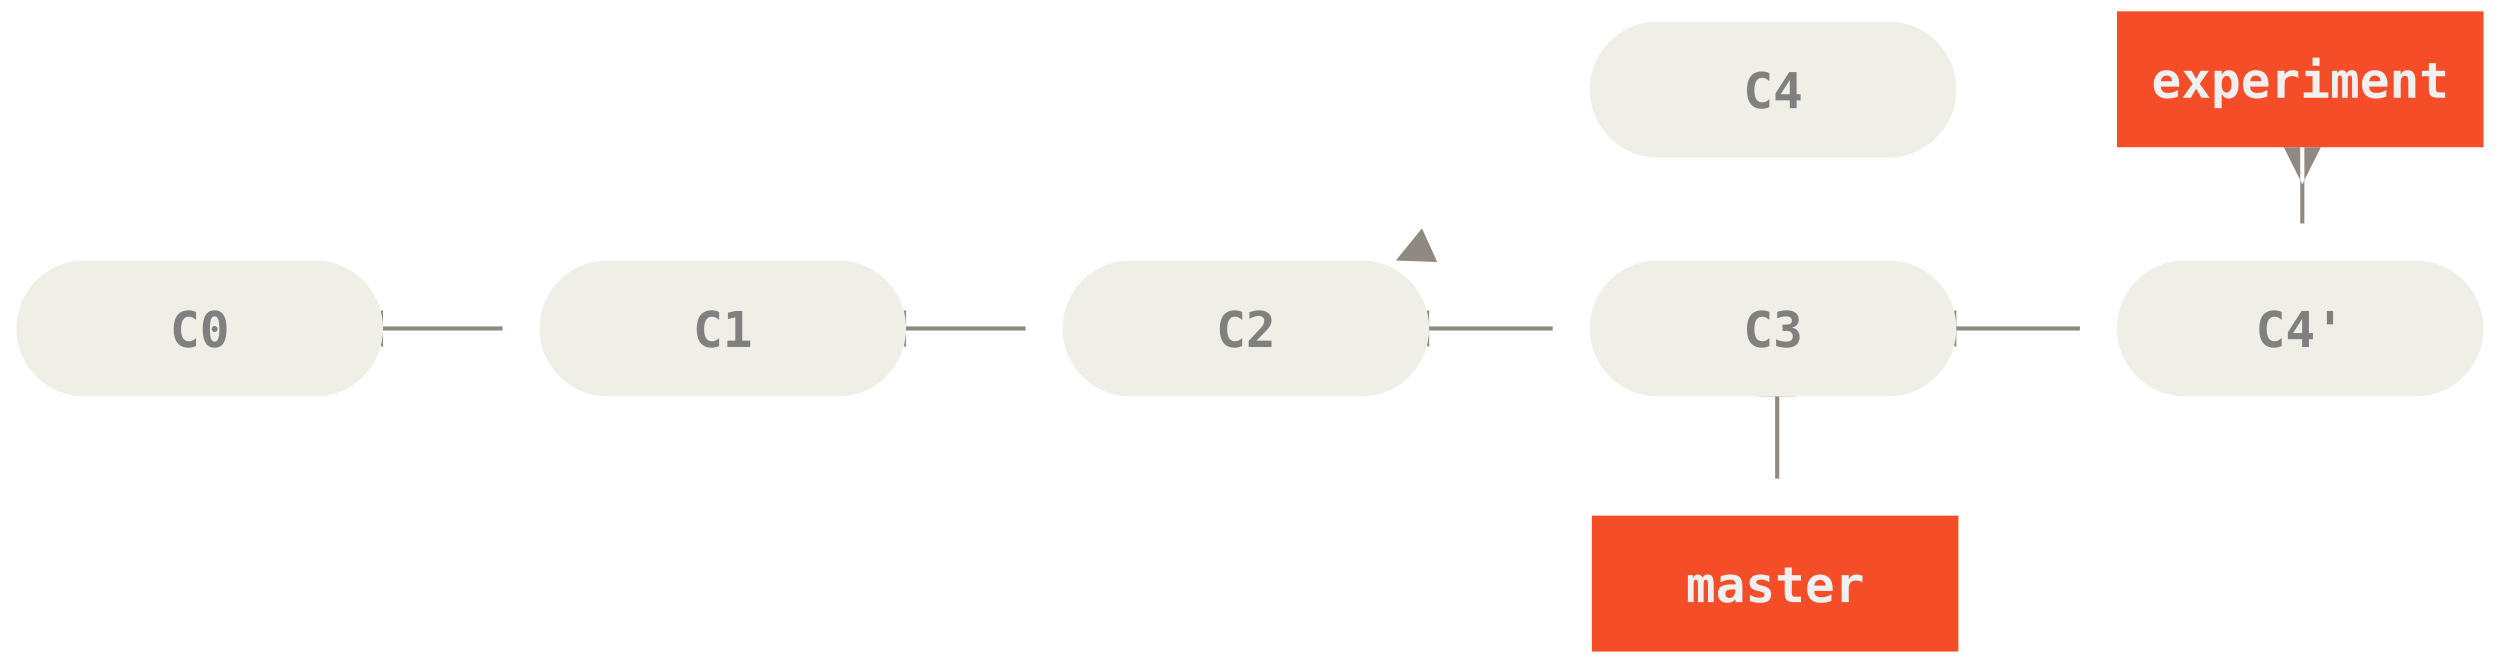
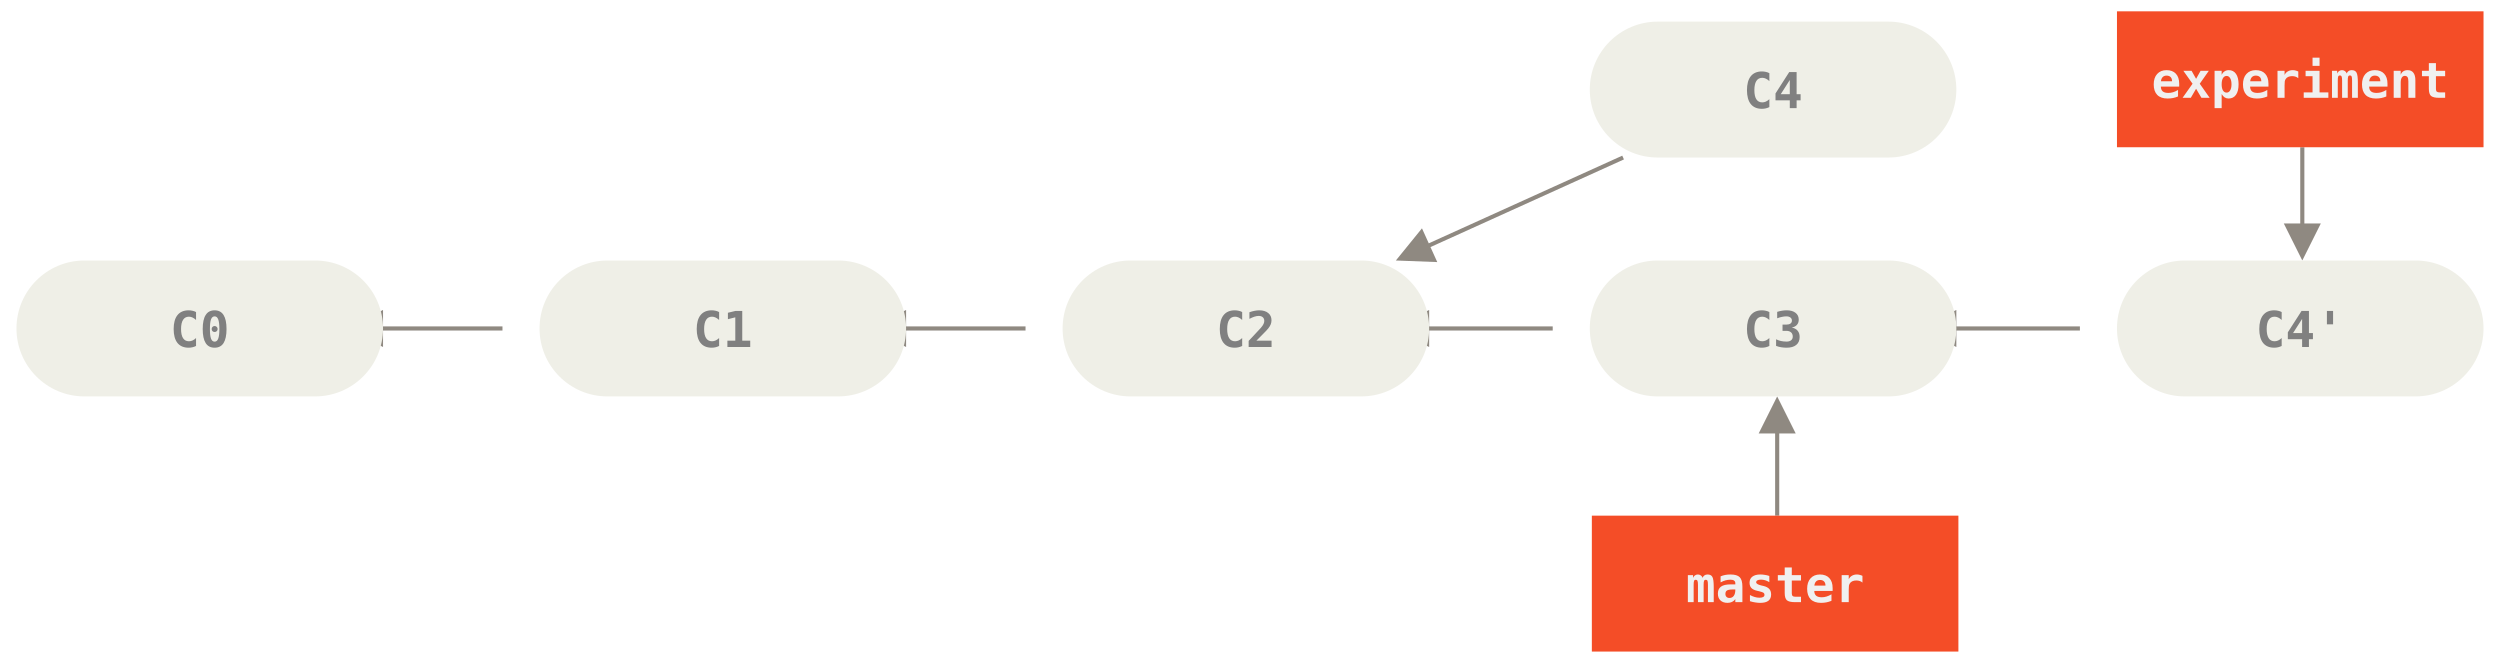
<svg xmlns="http://www.w3.org/2000/svg" version="1.1" width="1214" height="324.4" viewBox="0 0 607 162.2">
  <path d="m93 79.25h29v1h-29v4l-9-4.5 9-4.5z" fill="#8f8981" />
  <path d="m220 79.25h29v1h-29v4l-9-4.5 9-4.5z" fill="#8f8981" />
  <path d="m347 79.25h30v1h-30v4l-9-4.5 9-4.5z" fill="#8f8981" />
-   <path d="M394.086 38.25 L347.111 59.535 L345.254 55.437 L338.914 63.25 L348.969 63.634 L347.111 59.535 Z" fill="#8f8981" />
+   <path d="M393.88 37.795 L346.905 59.08 L345.254 55.437 L338.914 63.25 L348.969 63.634 L347.318 59.991 L394.293 38.705 Z" fill="#8f8981" />
  <path d="m475 79.25h30v1h-30v4l-9-4.5 9-4.5z" fill="#8f8981" />
-   <path d="m558.5 35.75v18.5h1v-18.5h4l-4.5 9-4.5-9z" fill="#8f8981" />
-   <path d="m431 96.25v19.95h1v-19.95h4l-4.5-9-4.5 9z" fill="#8f8981" />
+   <path d="m558.5 54.25v-18.5h1v18.5h4l-4.5 9-4.5-9h4z" fill="#8f8981" />
+   <path d="m431 105.25v19.95h1v-19.95h4l-4.5-9-4.5 9h4z" fill="#8f8981" />
  <g>
    <rect x="4" y="63.25" width="89" height="33" rx="16.5" ry="16.5" fill="#efefe7" />
    <text font-size="12px" font-weight="700" font-family="'JetBrains Mono', 'Source Code Pro', monospace" text-anchor="middle">
      <tspan x="48.5" y="84.25" fill="gray">C0</tspan>
    </text>
  </g>
  <g>
    <rect x="131" y="63.25" width="89" height="33" rx="16.5" ry="16.5" fill="#efefe7" />
    <text font-size="12px" font-weight="700" font-family="'JetBrains Mono', 'Source Code Pro', monospace" text-anchor="middle">
      <tspan x="175.5" y="84.25" fill="gray">C1</tspan>
    </text>
  </g>
  <g>
    <rect x="258" y="63.25" width="89" height="33" rx="16.5" ry="16.5" fill="#efefe7" />
    <text font-size="12px" font-weight="700" font-family="'JetBrains Mono', 'Source Code Pro', monospace" text-anchor="middle">
      <tspan x="302.5" y="84.25" fill="gray">C2</tspan>
    </text>
  </g>
  <g>
    <rect x="514" y="2.75" width="89" height="33" fill="#f44d27" />
    <text font-size="12px" font-weight="700" font-family="'JetBrains Mono', 'Source Code Pro', monospace" text-anchor="middle">
      <tspan x="558.5" y="23.75" fill="#f0f0f0">experiment</tspan>
    </text>
  </g>
  <g>
    <rect x="386" y="5.25" width="89" height="33" rx="16.5" ry="16.5" fill="#efefe7" />
    <text font-size="12px" font-weight="700" font-family="'JetBrains Mono', 'Source Code Pro', monospace" text-anchor="middle">
      <tspan x="430.5" y="26.25" fill="gray">C4</tspan>
    </text>
  </g>
  <g>
    <rect x="386" y="63.25" width="89" height="33" rx="16.5" ry="16.5" fill="#efefe7" />
    <text font-size="12px" font-weight="700" font-family="'JetBrains Mono', 'Source Code Pro', monospace" text-anchor="middle">
      <tspan x="430.5" y="84.25" fill="gray">C3</tspan>
    </text>
  </g>
  <g>
    <rect x="514" y="63.25" width="89" height="33" rx="16.5" ry="16.5" fill="#efefe7" />
    <text font-size="12px" font-weight="700" font-family="'JetBrains Mono', 'Source Code Pro', monospace" text-anchor="middle">
      <tspan x="558.5" y="84.25" fill="gray">C4'</tspan>
    </text>
  </g>
  <g>
    <rect x="386.5" y="125.2" width="89" height="33" fill="#f44d27" />
    <text font-size="12px" font-weight="700" font-family="'JetBrains Mono', 'Source Code Pro', monospace" text-anchor="middle">
      <tspan x="431" y="146.2" fill="#f0f0f0">master</tspan>
    </text>
  </g>
</svg>
